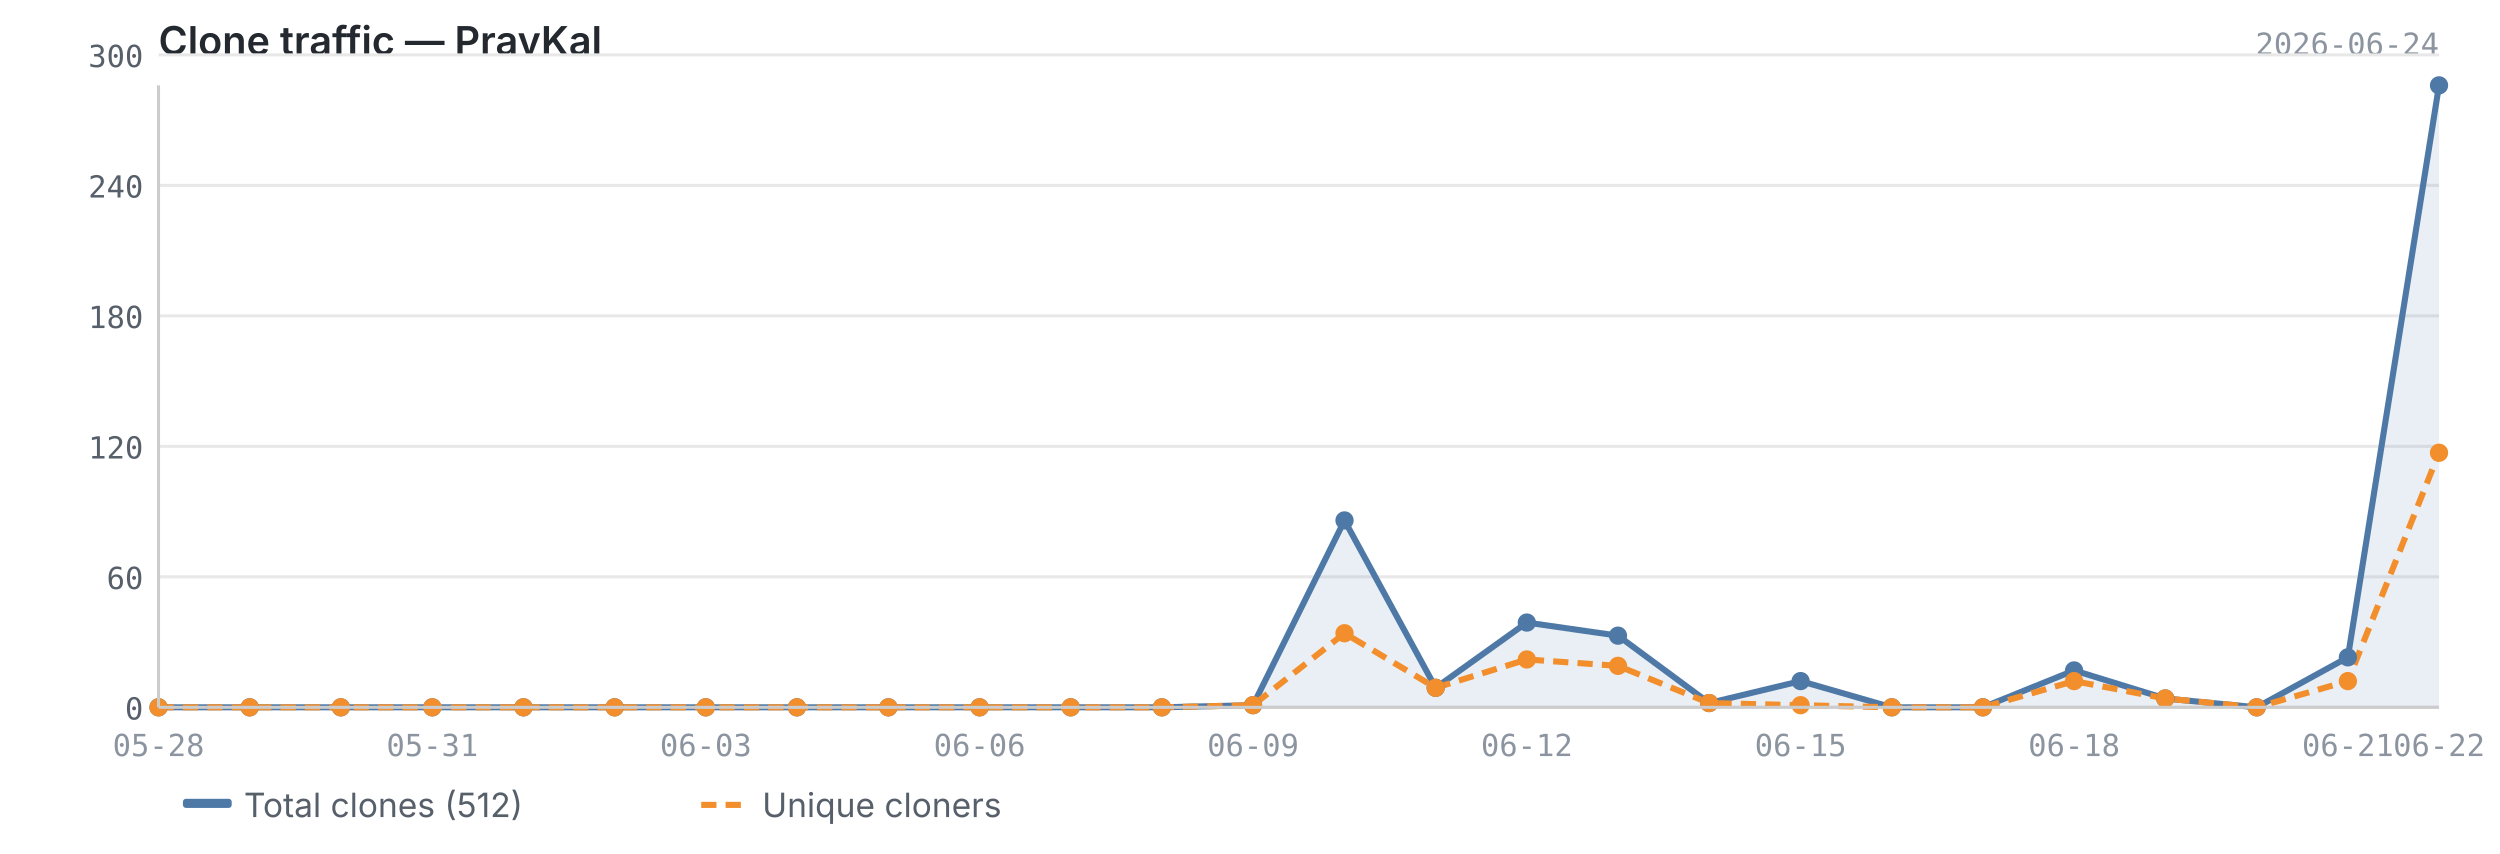
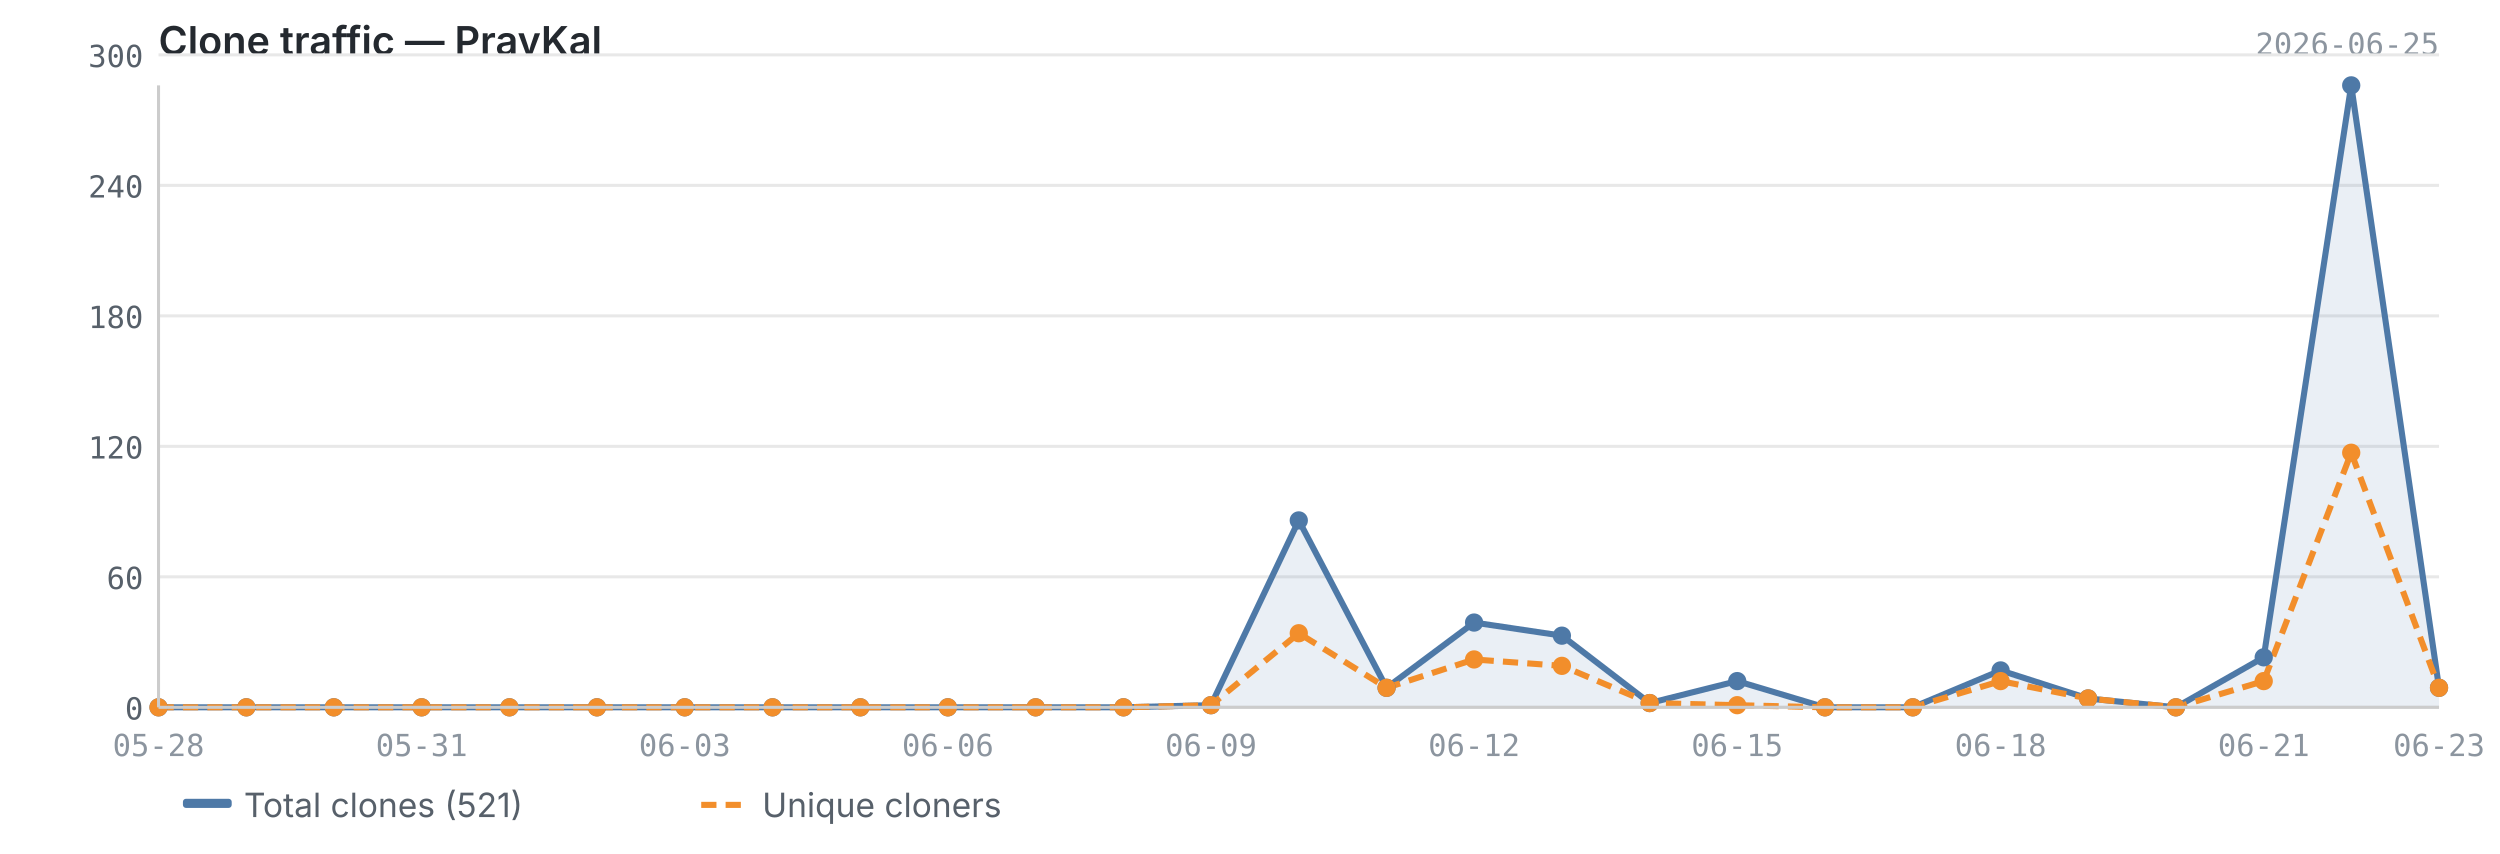
<svg xmlns="http://www.w3.org/2000/svg" viewBox="0 0 820 280" width="820" height="280">
  <text x="52" y="18" font-size="13" font-weight="600" fill="#24292f" font-family="-apple-system, BlinkMacSystemFont, 'Segoe UI', sans-serif">Clone traffic — PravKal</text>
-   <text x="800" y="18" font-size="10" fill="#8c959f" font-family="ui-monospace, SFMono-Regular, 'SF Mono', Menlo, monospace" text-anchor="end">2026-06-24</text>
+   <text x="800" y="18" font-size="10" fill="#8c959f" font-family="ui-monospace, SFMono-Regular, 'SF Mono', Menlo, monospace" text-anchor="end">2026-06-25</text>
  <line x1="52" y1="232.0" x2="800" y2="232.0" stroke="#e8e8e8" stroke-width="1" />
  <line x1="52" y1="189.2" x2="800" y2="189.2" stroke="#e8e8e8" stroke-width="1" />
  <line x1="52" y1="146.4" x2="800" y2="146.4" stroke="#e8e8e8" stroke-width="1" />
  <line x1="52" y1="103.6" x2="800" y2="103.6" stroke="#e8e8e8" stroke-width="1" />
  <line x1="52" y1="60.8" x2="800" y2="60.8" stroke="#e8e8e8" stroke-width="1" />
  <line x1="52" y1="18.0" x2="800" y2="18.0" stroke="#e8e8e8" stroke-width="1" />
-   <path d="M52.0,232.0 L52.0,232.0 L81.9,232.0 L111.8,232.0 L141.8,232.0 L171.7,232.0 L201.6,232.0 L231.5,232.0 L261.4,232.0 L291.4,232.0 L321.3,232.0 L351.2,232.0 L381.1,232.0 L411.0,231.3 L441.0,170.7 L470.9,225.6 L500.8,204.2 L530.7,208.5 L560.6,230.6 L590.6,223.4 L620.5,232.0 L650.4,232.0 L680.3,219.9 L710.2,229.1 L740.2,232.0 L770.1,215.6 L800.0,28.0 L800.0,232.0 L52.0,232.0Z" fill="#4e79a7" opacity="0.12" />
-   <polyline points="52.0,232.0 81.9,232.0 111.8,232.0 141.8,232.0 171.7,232.0 201.6,232.0 231.5,232.0 261.4,232.0 291.4,232.0 321.3,232.0 351.2,232.0 381.1,232.0 411.0,231.3 441.0,170.7 470.9,225.6 500.8,204.2 530.7,208.5 560.6,230.6 590.6,223.4 620.5,232.0 650.4,232.0 680.3,219.9 710.2,229.1 740.2,232.0 770.1,215.6 800.0,28.0" fill="none" stroke="#4e79a7" stroke-width="2" stroke-linejoin="round" />
-   <polyline points="52.0,232.0 81.9,232.0 111.8,232.0 141.8,232.0 171.7,232.0 201.6,232.0 231.5,232.0 261.4,232.0 291.4,232.0 321.3,232.0 351.2,232.0 381.1,232.0 411.0,231.3 441.0,207.7 470.9,225.6 500.8,216.3 530.7,218.4 560.6,230.6 590.6,231.3 620.5,232.0 650.4,232.0 680.3,223.4 710.2,229.1 740.2,232.0 770.1,223.4 800.0,148.5" fill="none" stroke="#f28e2b" stroke-width="2" stroke-linejoin="round" stroke-dasharray="5,3" />
+   <path d="M52.0,232.0 L52.0,232.0 L80.8,232.0 L109.5,232.0 L138.3,232.0 L167.1,232.0 L195.8,232.0 L224.6,232.0 L253.4,232.0 L282.2,232.0 L310.9,232.0 L339.7,232.0 L368.5,232.0 L397.2,231.3 L426.0,170.7 L454.8,225.6 L483.5,204.2 L512.3,208.5 L541.1,230.6 L569.8,223.4 L598.6,232.0 L627.4,232.0 L656.2,219.9 L684.9,229.1 L713.7,232.0 L742.5,215.6 L771.2,28.0 L800.0,225.6 L800.0,232.0 L52.0,232.0Z" fill="#4e79a7" opacity="0.12" />
+   <polyline points="52.0,232.0 80.8,232.0 109.5,232.0 138.3,232.0 167.1,232.0 195.8,232.0 224.6,232.0 253.4,232.0 282.2,232.0 310.9,232.0 339.7,232.0 368.5,232.0 397.2,231.3 426.0,170.7 454.8,225.6 483.5,204.2 512.3,208.5 541.1,230.6 569.8,223.4 598.6,232.0 627.4,232.0 656.2,219.9 684.9,229.1 713.7,232.0 742.5,215.6 771.2,28.0 800.0,225.6" fill="none" stroke="#4e79a7" stroke-width="2" stroke-linejoin="round" />
+   <polyline points="52.0,232.0 80.8,232.0 109.5,232.0 138.3,232.0 167.1,232.0 195.8,232.0 224.6,232.0 253.4,232.0 282.2,232.0 310.9,232.0 339.7,232.0 368.5,232.0 397.2,231.3 426.0,207.7 454.8,225.6 483.5,216.3 512.3,218.4 541.1,230.6 569.8,231.3 598.6,232.0 627.4,232.0 656.2,223.4 684.9,229.1 713.7,232.0 742.5,223.4 771.2,148.5 800.0,225.6" fill="none" stroke="#f28e2b" stroke-width="2" stroke-linejoin="round" stroke-dasharray="5,3" />
  <circle cx="52.0" cy="232.0" r="3" fill="#4e79a7" />
-   <circle cx="81.9" cy="232.0" r="3" fill="#4e79a7" />
-   <circle cx="111.8" cy="232.0" r="3" fill="#4e79a7" />
-   <circle cx="141.8" cy="232.0" r="3" fill="#4e79a7" />
-   <circle cx="171.7" cy="232.0" r="3" fill="#4e79a7" />
-   <circle cx="201.6" cy="232.0" r="3" fill="#4e79a7" />
-   <circle cx="231.5" cy="232.0" r="3" fill="#4e79a7" />
-   <circle cx="261.4" cy="232.0" r="3" fill="#4e79a7" />
-   <circle cx="291.4" cy="232.0" r="3" fill="#4e79a7" />
-   <circle cx="321.3" cy="232.0" r="3" fill="#4e79a7" />
-   <circle cx="351.2" cy="232.0" r="3" fill="#4e79a7" />
-   <circle cx="381.1" cy="232.0" r="3" fill="#4e79a7" />
-   <circle cx="411.0" cy="231.3" r="3" fill="#4e79a7" />
-   <circle cx="441.0" cy="170.7" r="3" fill="#4e79a7" />
-   <circle cx="470.9" cy="225.6" r="3" fill="#4e79a7" />
-   <circle cx="500.8" cy="204.2" r="3" fill="#4e79a7" />
-   <circle cx="530.7" cy="208.5" r="3" fill="#4e79a7" />
-   <circle cx="560.6" cy="230.6" r="3" fill="#4e79a7" />
-   <circle cx="590.6" cy="223.4" r="3" fill="#4e79a7" />
-   <circle cx="620.5" cy="232.0" r="3" fill="#4e79a7" />
-   <circle cx="650.4" cy="232.0" r="3" fill="#4e79a7" />
-   <circle cx="680.3" cy="219.9" r="3" fill="#4e79a7" />
-   <circle cx="710.2" cy="229.1" r="3" fill="#4e79a7" />
-   <circle cx="740.2" cy="232.0" r="3" fill="#4e79a7" />
-   <circle cx="770.1" cy="215.6" r="3" fill="#4e79a7" />
-   <circle cx="800.0" cy="28.0" r="3" fill="#4e79a7" />
+   <circle cx="80.8" cy="232.0" r="3" fill="#4e79a7" />
+   <circle cx="109.5" cy="232.0" r="3" fill="#4e79a7" />
+   <circle cx="138.3" cy="232.0" r="3" fill="#4e79a7" />
+   <circle cx="167.1" cy="232.0" r="3" fill="#4e79a7" />
+   <circle cx="195.8" cy="232.0" r="3" fill="#4e79a7" />
+   <circle cx="224.6" cy="232.0" r="3" fill="#4e79a7" />
+   <circle cx="253.4" cy="232.0" r="3" fill="#4e79a7" />
+   <circle cx="282.2" cy="232.0" r="3" fill="#4e79a7" />
+   <circle cx="310.9" cy="232.0" r="3" fill="#4e79a7" />
+   <circle cx="339.7" cy="232.0" r="3" fill="#4e79a7" />
+   <circle cx="368.5" cy="232.0" r="3" fill="#4e79a7" />
+   <circle cx="397.2" cy="231.3" r="3" fill="#4e79a7" />
+   <circle cx="426.0" cy="170.7" r="3" fill="#4e79a7" />
+   <circle cx="454.8" cy="225.6" r="3" fill="#4e79a7" />
+   <circle cx="483.5" cy="204.2" r="3" fill="#4e79a7" />
+   <circle cx="512.3" cy="208.5" r="3" fill="#4e79a7" />
+   <circle cx="541.1" cy="230.6" r="3" fill="#4e79a7" />
+   <circle cx="569.8" cy="223.4" r="3" fill="#4e79a7" />
+   <circle cx="598.6" cy="232.0" r="3" fill="#4e79a7" />
+   <circle cx="627.4" cy="232.0" r="3" fill="#4e79a7" />
+   <circle cx="656.2" cy="219.9" r="3" fill="#4e79a7" />
+   <circle cx="684.9" cy="229.1" r="3" fill="#4e79a7" />
+   <circle cx="713.7" cy="232.0" r="3" fill="#4e79a7" />
+   <circle cx="742.5" cy="215.6" r="3" fill="#4e79a7" />
+   <circle cx="771.2" cy="28.0" r="3" fill="#4e79a7" />
+   <circle cx="800.0" cy="225.6" r="3" fill="#4e79a7" />
  <circle cx="52.0" cy="232.0" r="3" fill="#f28e2b" />
-   <circle cx="81.9" cy="232.0" r="3" fill="#f28e2b" />
-   <circle cx="111.8" cy="232.0" r="3" fill="#f28e2b" />
-   <circle cx="141.8" cy="232.0" r="3" fill="#f28e2b" />
-   <circle cx="171.7" cy="232.0" r="3" fill="#f28e2b" />
-   <circle cx="201.6" cy="232.0" r="3" fill="#f28e2b" />
-   <circle cx="231.5" cy="232.0" r="3" fill="#f28e2b" />
-   <circle cx="261.4" cy="232.0" r="3" fill="#f28e2b" />
-   <circle cx="291.4" cy="232.0" r="3" fill="#f28e2b" />
-   <circle cx="321.3" cy="232.0" r="3" fill="#f28e2b" />
-   <circle cx="351.2" cy="232.0" r="3" fill="#f28e2b" />
-   <circle cx="381.1" cy="232.0" r="3" fill="#f28e2b" />
-   <circle cx="411.0" cy="231.3" r="3" fill="#f28e2b" />
-   <circle cx="441.0" cy="207.7" r="3" fill="#f28e2b" />
-   <circle cx="470.9" cy="225.6" r="3" fill="#f28e2b" />
-   <circle cx="500.8" cy="216.3" r="3" fill="#f28e2b" />
-   <circle cx="530.7" cy="218.4" r="3" fill="#f28e2b" />
-   <circle cx="560.6" cy="230.6" r="3" fill="#f28e2b" />
-   <circle cx="590.6" cy="231.3" r="3" fill="#f28e2b" />
-   <circle cx="620.5" cy="232.0" r="3" fill="#f28e2b" />
-   <circle cx="650.4" cy="232.0" r="3" fill="#f28e2b" />
-   <circle cx="680.3" cy="223.4" r="3" fill="#f28e2b" />
-   <circle cx="710.2" cy="229.1" r="3" fill="#f28e2b" />
-   <circle cx="740.2" cy="232.0" r="3" fill="#f28e2b" />
-   <circle cx="770.1" cy="223.4" r="3" fill="#f28e2b" />
-   <circle cx="800.0" cy="148.5" r="3" fill="#f28e2b" />
+   <circle cx="80.8" cy="232.0" r="3" fill="#f28e2b" />
+   <circle cx="109.5" cy="232.0" r="3" fill="#f28e2b" />
+   <circle cx="138.3" cy="232.0" r="3" fill="#f28e2b" />
+   <circle cx="167.1" cy="232.0" r="3" fill="#f28e2b" />
+   <circle cx="195.8" cy="232.0" r="3" fill="#f28e2b" />
+   <circle cx="224.6" cy="232.0" r="3" fill="#f28e2b" />
+   <circle cx="253.4" cy="232.0" r="3" fill="#f28e2b" />
+   <circle cx="282.2" cy="232.0" r="3" fill="#f28e2b" />
+   <circle cx="310.9" cy="232.0" r="3" fill="#f28e2b" />
+   <circle cx="339.7" cy="232.0" r="3" fill="#f28e2b" />
+   <circle cx="368.5" cy="232.0" r="3" fill="#f28e2b" />
+   <circle cx="397.2" cy="231.3" r="3" fill="#f28e2b" />
+   <circle cx="426.0" cy="207.7" r="3" fill="#f28e2b" />
+   <circle cx="454.8" cy="225.6" r="3" fill="#f28e2b" />
+   <circle cx="483.5" cy="216.3" r="3" fill="#f28e2b" />
+   <circle cx="512.3" cy="218.4" r="3" fill="#f28e2b" />
+   <circle cx="541.1" cy="230.6" r="3" fill="#f28e2b" />
+   <circle cx="569.8" cy="231.3" r="3" fill="#f28e2b" />
+   <circle cx="598.6" cy="232.0" r="3" fill="#f28e2b" />
+   <circle cx="627.4" cy="232.0" r="3" fill="#f28e2b" />
+   <circle cx="656.2" cy="223.4" r="3" fill="#f28e2b" />
+   <circle cx="684.9" cy="229.1" r="3" fill="#f28e2b" />
+   <circle cx="713.7" cy="232.0" r="3" fill="#f28e2b" />
+   <circle cx="742.5" cy="223.4" r="3" fill="#f28e2b" />
+   <circle cx="771.2" cy="148.5" r="3" fill="#f28e2b" />
+   <circle cx="800.0" cy="225.6" r="3" fill="#f28e2b" />
  <line x1="52" y1="28" x2="52" y2="232" stroke="#cccccc" stroke-width="1" />
  <line x1="52" y1="232" x2="800" y2="232" stroke="#cccccc" stroke-width="1" />
  <text x="47" y="236.0" text-anchor="end" font-size="10" fill="#57606a" font-family="ui-monospace, SFMono-Regular, 'SF Mono', Menlo, monospace">0</text>
  <text x="47" y="193.2" text-anchor="end" font-size="10" fill="#57606a" font-family="ui-monospace, SFMono-Regular, 'SF Mono', Menlo, monospace">60</text>
  <text x="47" y="150.4" text-anchor="end" font-size="10" fill="#57606a" font-family="ui-monospace, SFMono-Regular, 'SF Mono', Menlo, monospace">120</text>
  <text x="47" y="107.6" text-anchor="end" font-size="10" fill="#57606a" font-family="ui-monospace, SFMono-Regular, 'SF Mono', Menlo, monospace">180</text>
  <text x="47" y="64.8" text-anchor="end" font-size="10" fill="#57606a" font-family="ui-monospace, SFMono-Regular, 'SF Mono', Menlo, monospace">240</text>
  <text x="47" y="22.0" text-anchor="end" font-size="10" fill="#57606a" font-family="ui-monospace, SFMono-Regular, 'SF Mono', Menlo, monospace">300</text>
  <text x="52.0" y="248" text-anchor="middle" font-size="10" fill="#8c959f" font-family="ui-monospace, SFMono-Regular, 'SF Mono', Menlo, monospace">05-28</text>
-   <text x="141.8" y="248" text-anchor="middle" font-size="10" fill="#8c959f" font-family="ui-monospace, SFMono-Regular, 'SF Mono', Menlo, monospace">05-31</text>
-   <text x="231.5" y="248" text-anchor="middle" font-size="10" fill="#8c959f" font-family="ui-monospace, SFMono-Regular, 'SF Mono', Menlo, monospace">06-03</text>
-   <text x="321.3" y="248" text-anchor="middle" font-size="10" fill="#8c959f" font-family="ui-monospace, SFMono-Regular, 'SF Mono', Menlo, monospace">06-06</text>
-   <text x="411.0" y="248" text-anchor="middle" font-size="10" fill="#8c959f" font-family="ui-monospace, SFMono-Regular, 'SF Mono', Menlo, monospace">06-09</text>
-   <text x="500.8" y="248" text-anchor="middle" font-size="10" fill="#8c959f" font-family="ui-monospace, SFMono-Regular, 'SF Mono', Menlo, monospace">06-12</text>
-   <text x="590.6" y="248" text-anchor="middle" font-size="10" fill="#8c959f" font-family="ui-monospace, SFMono-Regular, 'SF Mono', Menlo, monospace">06-15</text>
-   <text x="680.3" y="248" text-anchor="middle" font-size="10" fill="#8c959f" font-family="ui-monospace, SFMono-Regular, 'SF Mono', Menlo, monospace">06-18</text>
-   <text x="770.1" y="248" text-anchor="middle" font-size="10" fill="#8c959f" font-family="ui-monospace, SFMono-Regular, 'SF Mono', Menlo, monospace">06-21</text>
-   <text x="800.0" y="248" text-anchor="middle" font-size="10" fill="#8c959f" font-family="ui-monospace, SFMono-Regular, 'SF Mono', Menlo, monospace">06-22</text>
+   <text x="138.3" y="248" text-anchor="middle" font-size="10" fill="#8c959f" font-family="ui-monospace, SFMono-Regular, 'SF Mono', Menlo, monospace">05-31</text>
+   <text x="224.6" y="248" text-anchor="middle" font-size="10" fill="#8c959f" font-family="ui-monospace, SFMono-Regular, 'SF Mono', Menlo, monospace">06-03</text>
+   <text x="310.9" y="248" text-anchor="middle" font-size="10" fill="#8c959f" font-family="ui-monospace, SFMono-Regular, 'SF Mono', Menlo, monospace">06-06</text>
+   <text x="397.2" y="248" text-anchor="middle" font-size="10" fill="#8c959f" font-family="ui-monospace, SFMono-Regular, 'SF Mono', Menlo, monospace">06-09</text>
+   <text x="483.5" y="248" text-anchor="middle" font-size="10" fill="#8c959f" font-family="ui-monospace, SFMono-Regular, 'SF Mono', Menlo, monospace">06-12</text>
+   <text x="569.8" y="248" text-anchor="middle" font-size="10" fill="#8c959f" font-family="ui-monospace, SFMono-Regular, 'SF Mono', Menlo, monospace">06-15</text>
+   <text x="656.2" y="248" text-anchor="middle" font-size="10" fill="#8c959f" font-family="ui-monospace, SFMono-Regular, 'SF Mono', Menlo, monospace">06-18</text>
+   <text x="742.5" y="248" text-anchor="middle" font-size="10" fill="#8c959f" font-family="ui-monospace, SFMono-Regular, 'SF Mono', Menlo, monospace">06-21</text>
+   <text x="800.0" y="248" text-anchor="middle" font-size="10" fill="#8c959f" font-family="ui-monospace, SFMono-Regular, 'SF Mono', Menlo, monospace">06-23</text>
  <rect x="60" y="262" width="16" height="3" fill="#4e79a7" rx="1" />
-   <text x="80" y="268" font-size="11" fill="#57606a" font-family="-apple-system, BlinkMacSystemFont, 'Segoe UI', sans-serif">Total clones (512)</text>
+   <text x="80" y="268" font-size="11" fill="#57606a" font-family="-apple-system, BlinkMacSystemFont, 'Segoe UI', sans-serif">Total clones (521)</text>
  <line x1="230" y1="264" x2="246" y2="264" stroke="#f28e2b" stroke-width="2" stroke-dasharray="5,3" />
  <text x="250" y="268" font-size="11" fill="#57606a" font-family="-apple-system, BlinkMacSystemFont, 'Segoe UI', sans-serif">Unique cloners</text>
</svg>
